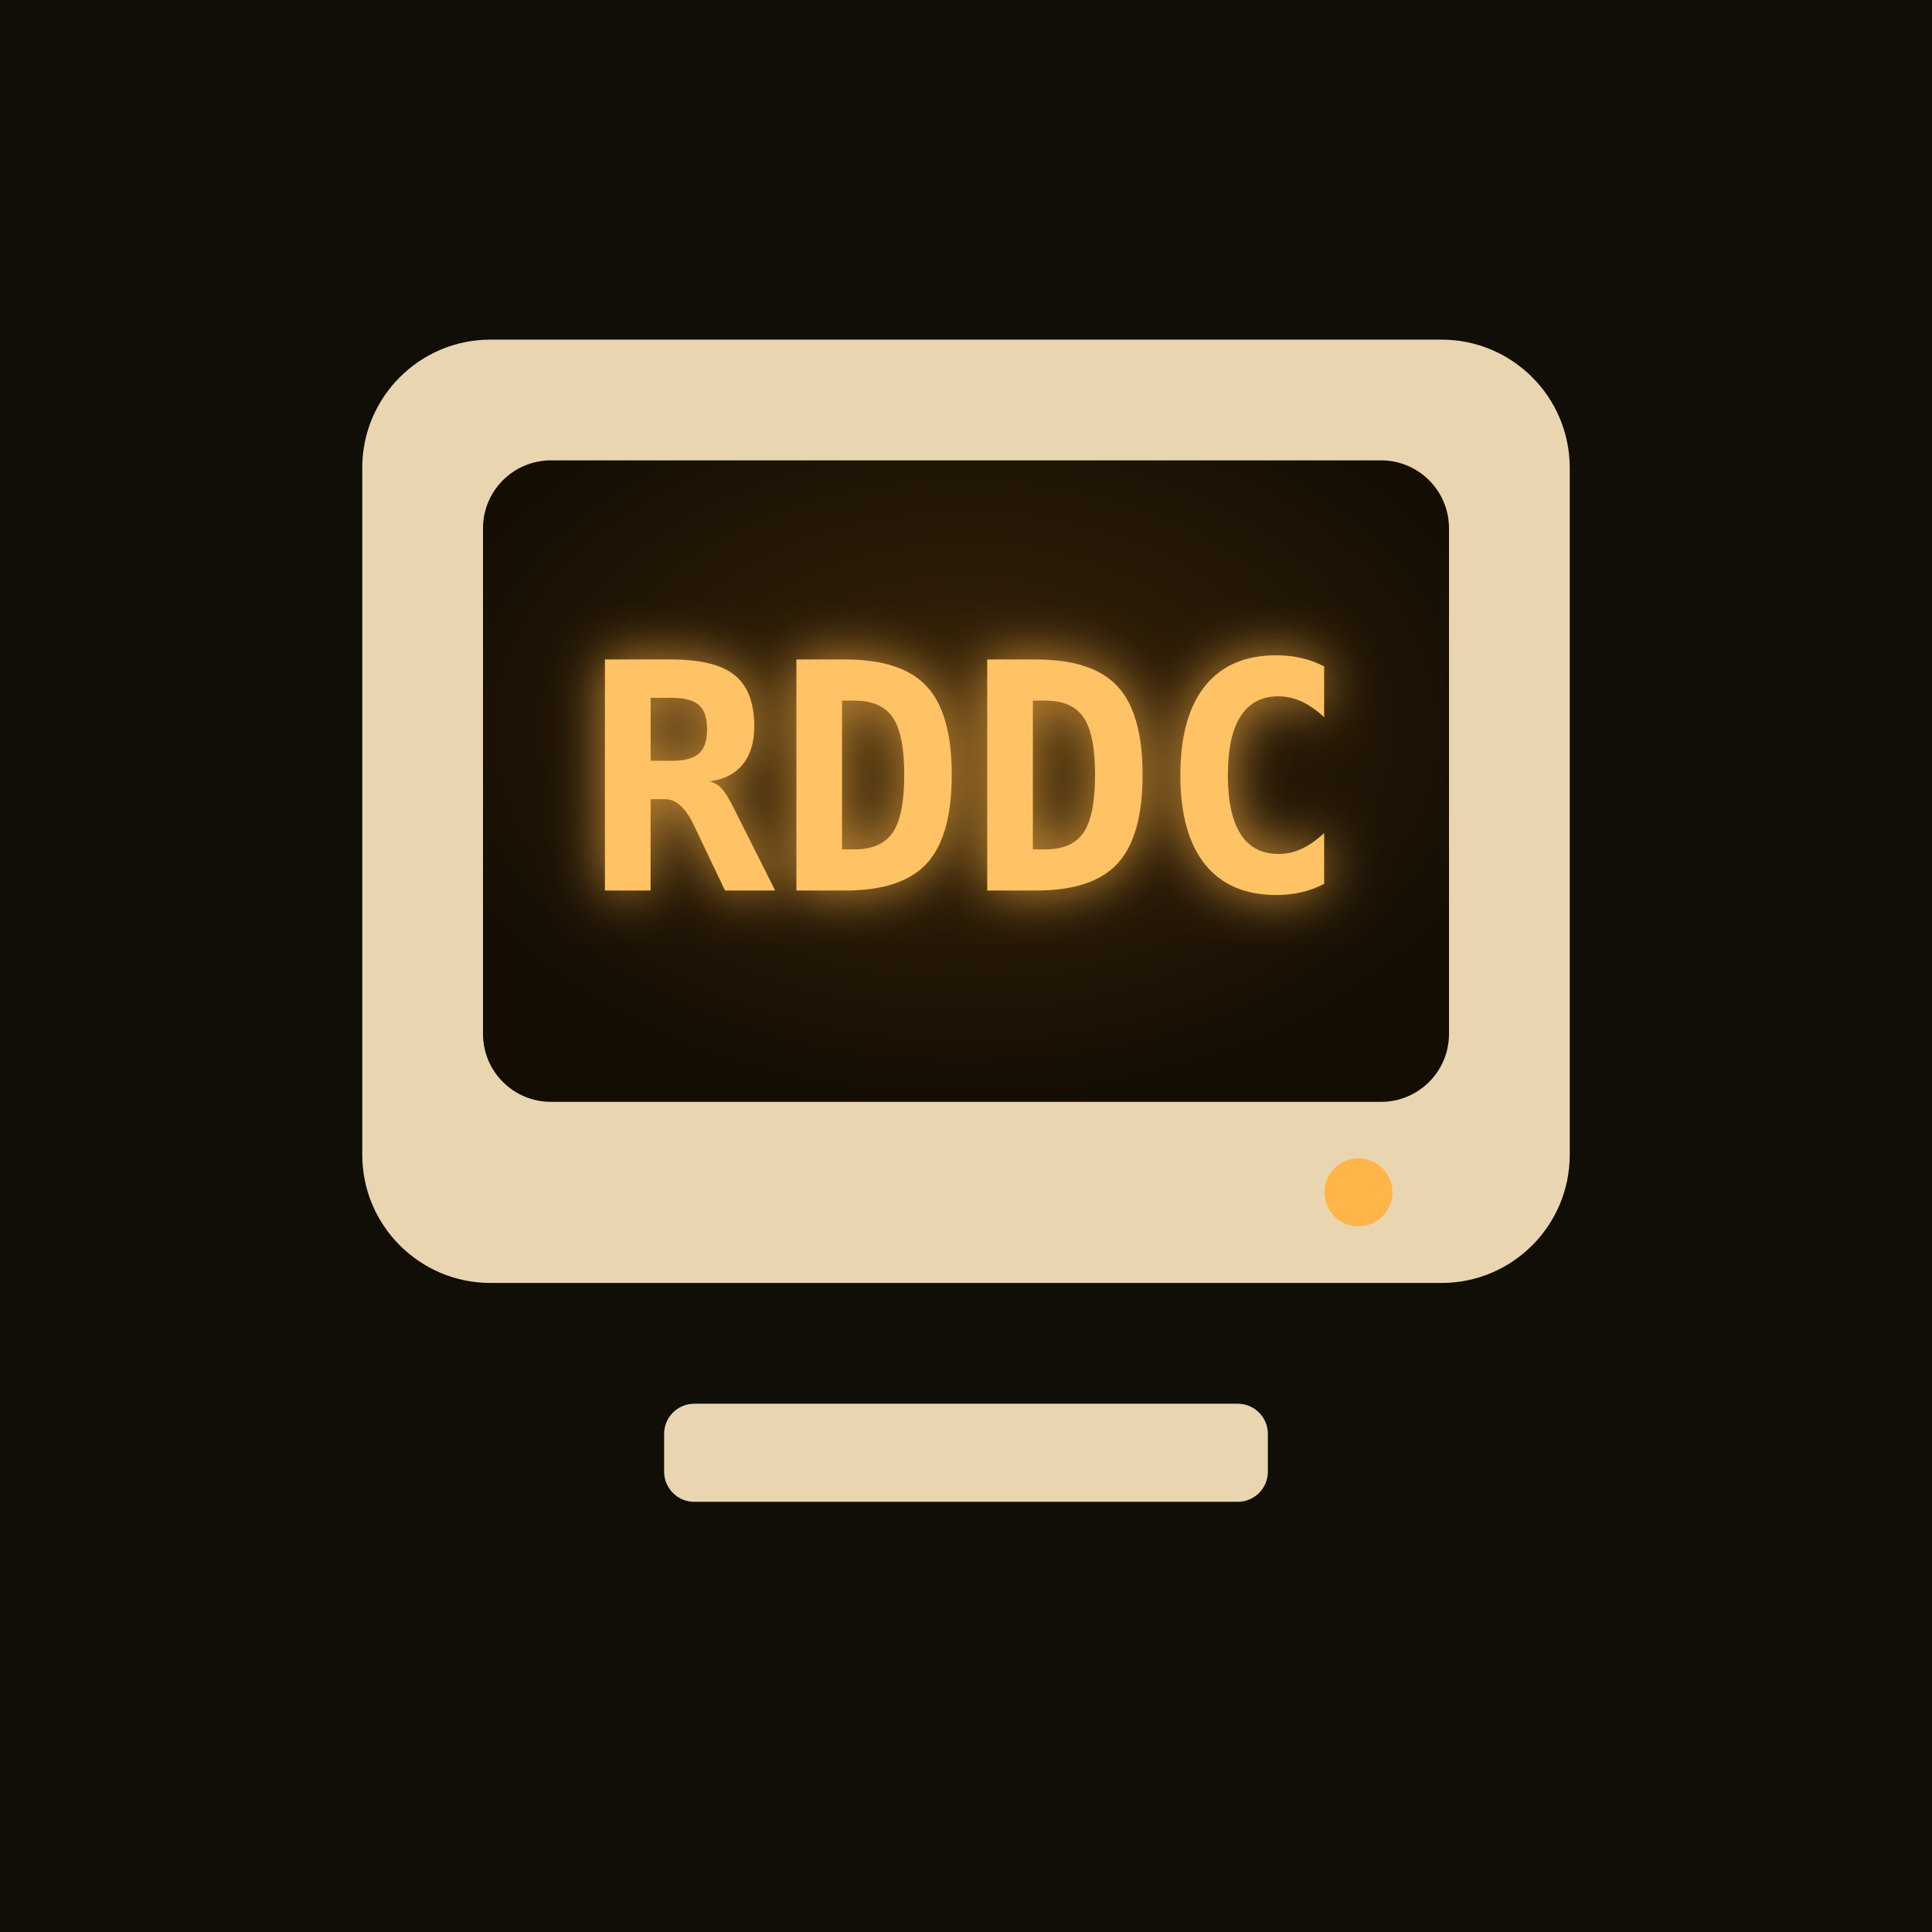
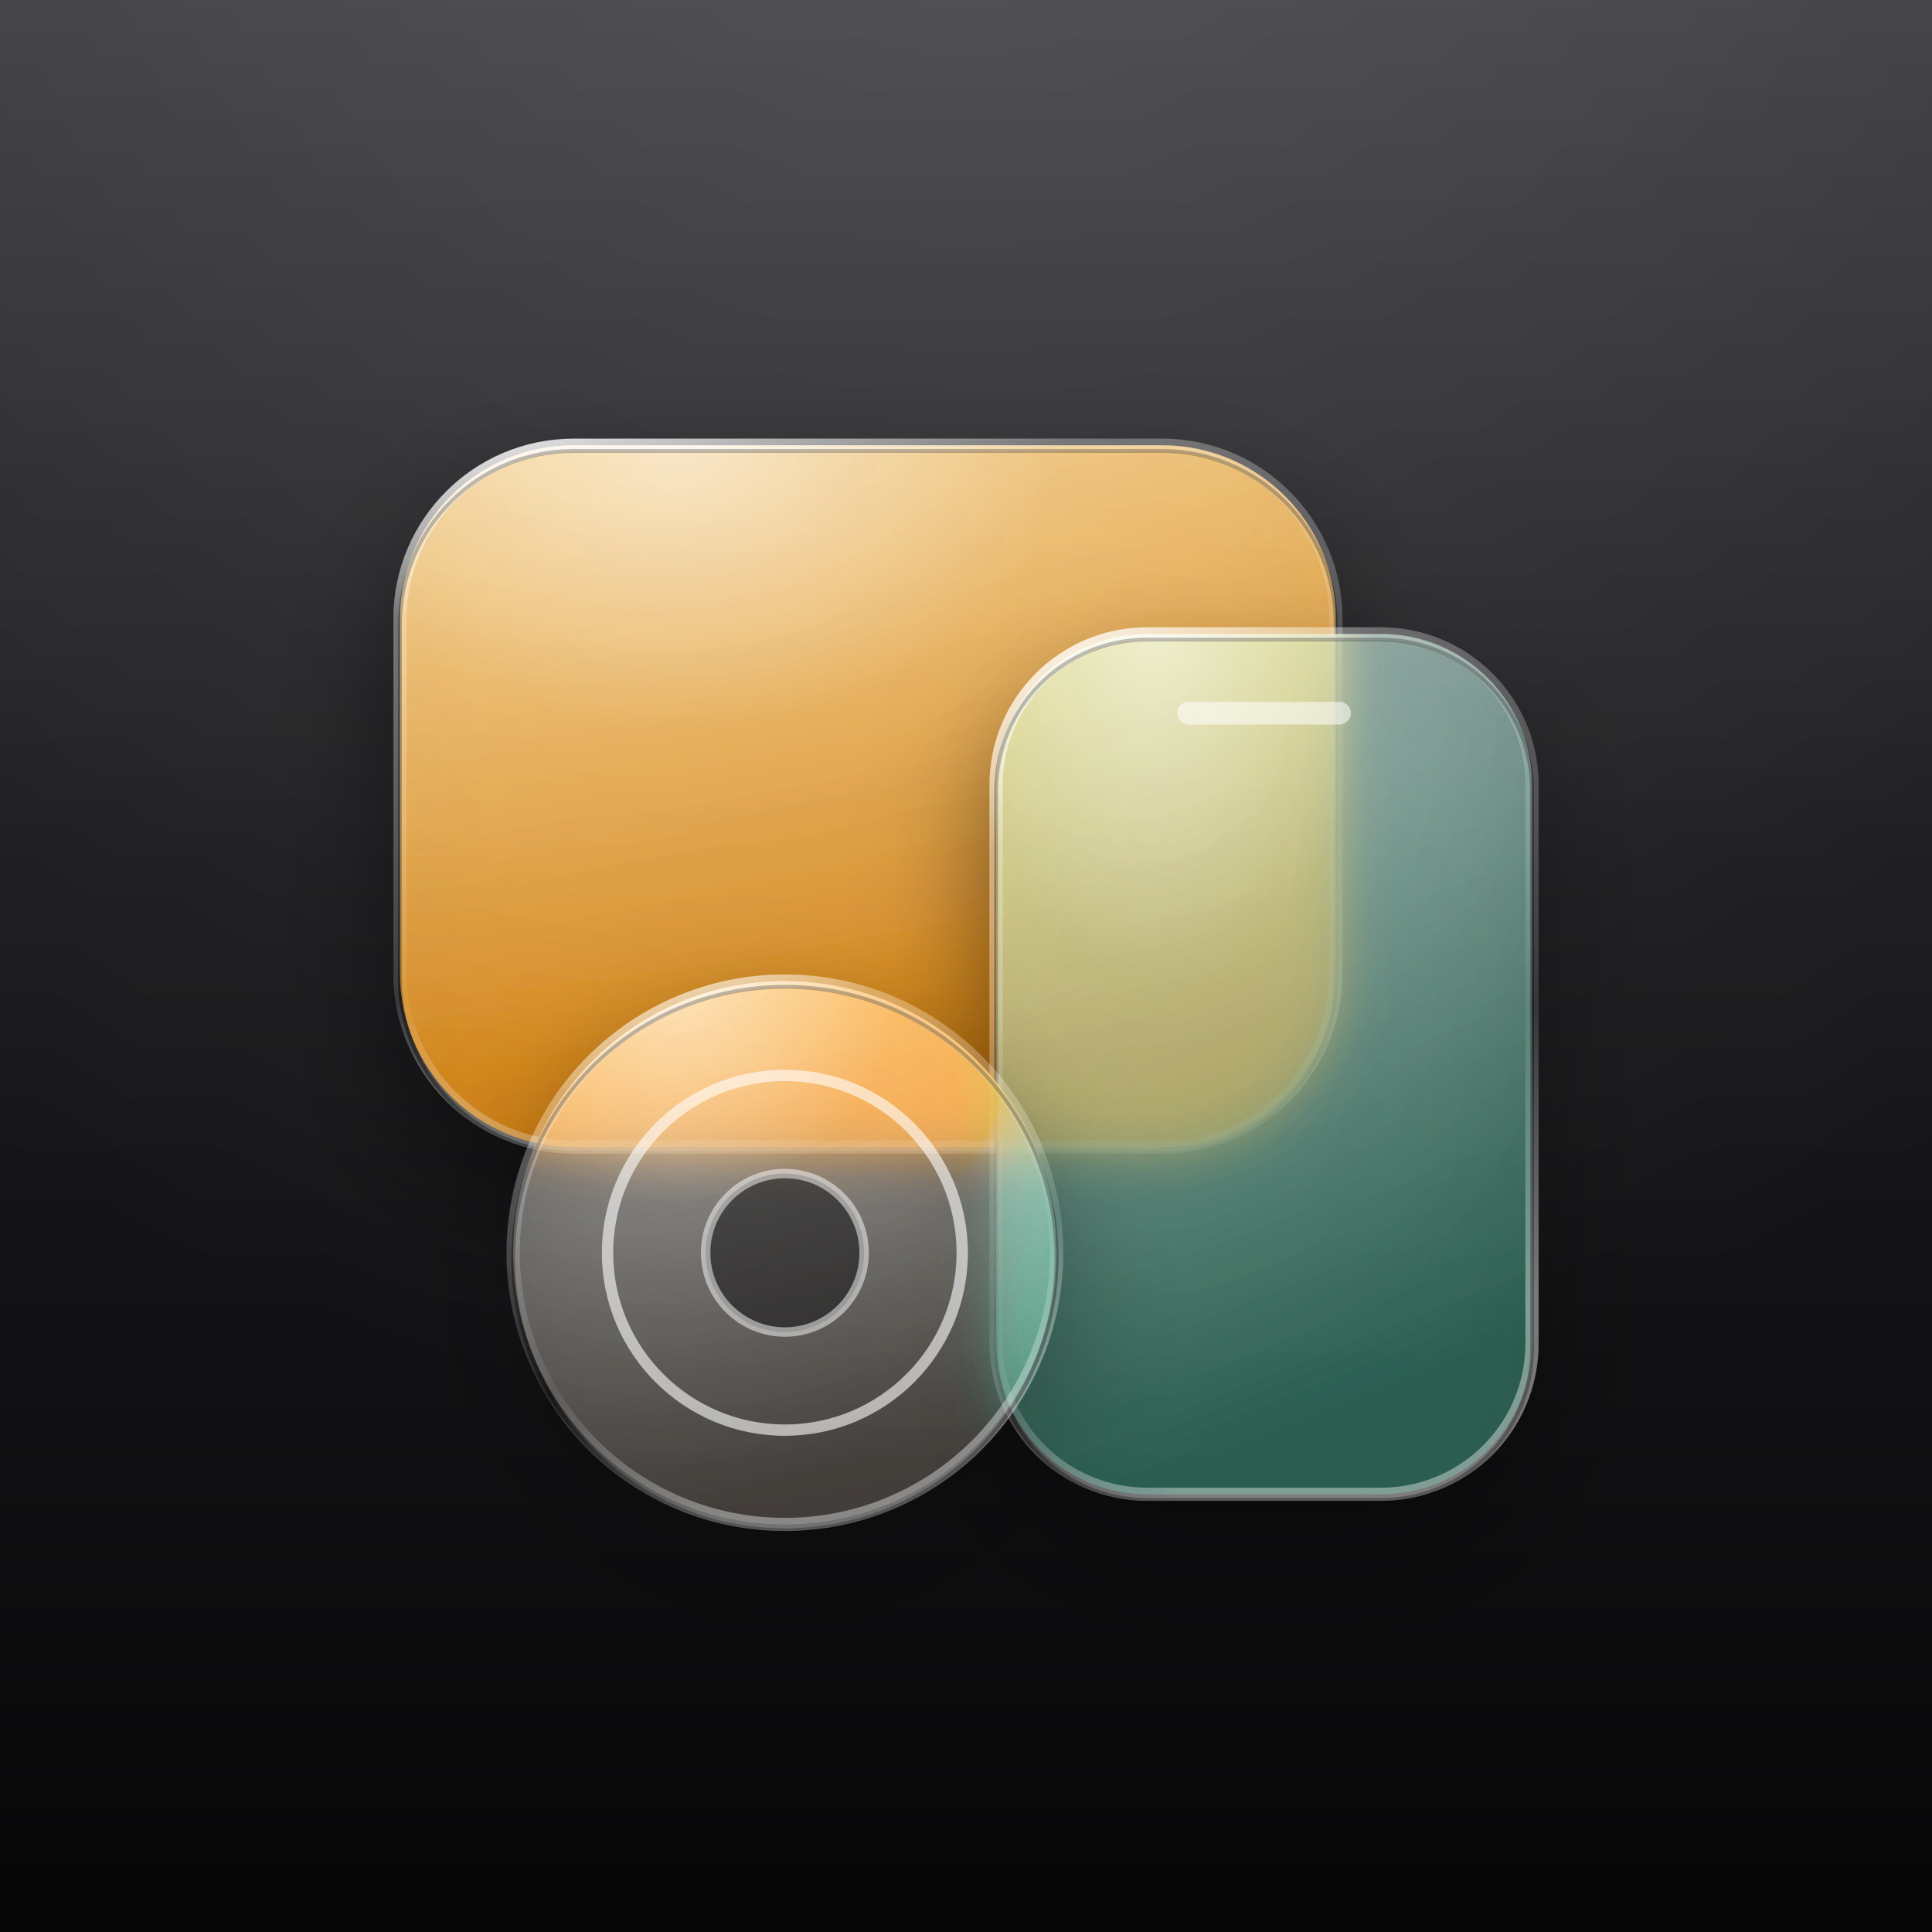
- <svg xmlns="http://www.w3.org/2000/svg" viewBox="0 0 512 512">
+ <svg xmlns="http://www.w3.org/2000/svg" viewBox="0 0 512 512" width="512" height="512">
  <defs>
-     <radialGradient id="g" cx=".5" cy=".42" r=".6">
-       <stop offset="0" stop-color="#3a2508" />
-       <stop offset="1" stop-color="#140d04" />
+     <linearGradient id="bg" x1="0" y1="0" x2="0" y2="1">
+       <stop offset="0" stop-color="#3a3a3e" />
+       <stop offset=".45" stop-color="#1b1b1e" />
+       <stop offset="1" stop-color="#060607" />
+     </linearGradient>
+     <radialGradient id="sheen" cx=".5" cy="-.15" r=".9">
+       <stop offset="0" stop-color="#fff" stop-opacity=".14" />
+       <stop offset="1" stop-color="#fff" stop-opacity="0" />
    </radialGradient>
-     <filter id="b" x="-20%" y="-20%" width="140%" height="140%">
+     <linearGradient id="tA" x1="0" y1="0" x2=".25" y2="1">
+       <stop offset="0" stop-color="#ffd892" stop-opacity="0.94" />
+       <stop offset="1" stop-color="#e48a10" stop-opacity="0.86" />
+     </linearGradient>
+     <linearGradient id="tB" x1="0" y1="0" x2=".25" y2="1">
+       <stop offset="0" stop-color="#d2f3ea" stop-opacity="0.62" />
+       <stop offset="1" stop-color="#3e8f79" stop-opacity="0.56" />
+     </linearGradient>
+     <linearGradient id="tC" x1="0" y1="0" x2=".25" y2="1">
+       <stop offset="0" stop-color="#ffffff" stop-opacity="0.42" />
+       <stop offset="1" stop-color="#f3e6cf" stop-opacity="0.18" />
+     </linearGradient>
+     <linearGradient id="rim" x1="0" y1="0" x2=".35" y2="1">
+       <stop offset="0" stop-color="#fff" stop-opacity=".95" />
+       <stop offset=".22" stop-color="#fff" stop-opacity=".28" />
+       <stop offset=".7" stop-color="#fff" stop-opacity=".06" />
+       <stop offset="1" stop-color="#fff" stop-opacity=".38" />
+     </linearGradient>
+     <radialGradient id="spec" cx=".3" cy="0" r=".9">
+       <stop offset="0" stop-color="#fff" stop-opacity=".55" />
+       <stop offset=".45" stop-color="#fff" stop-opacity=".08" />
+       <stop offset="1" stop-color="#fff" stop-opacity="0" />
+     </radialGradient>
+     <filter id="sh" x="-30%" y="-30%" width="160%" height="170%">
+       <feDropShadow dx="0" dy="16" stdDeviation="16" flood-color="#000" flood-opacity=".55" />
+     </filter>
+     <filter id="fr" x="-10%" y="-10%" width="120%" height="120%">
      <feGaussianBlur stdDeviation="7" />
+       <feColorMatrix type="saturate" values="1.35" />
+       <feComponentTransfer>
+         <feFuncR type="linear" slope="1.12" />
+         <feFuncG type="linear" slope="1.12" />
+         <feFuncB type="linear" slope="1.12" />
+       </feComponentTransfer>
    </filter>
  </defs>
-   <rect width="512" height="512" fill="#110d07" />
-   <rect x="96" y="90" width="320" height="250" rx="34" fill="#e9d6b0" />
-   <rect x="128" y="122" width="256" height="170" rx="18" fill="url(#g)" />
-   <text x="256" y="236" font-family="monospace" font-weight="700" font-size="84" text-anchor="middle" fill="#ffb547" filter="url(#b)" opacity=".8">RDDC</text>
-   <text x="256" y="236" font-family="monospace" font-weight="700" font-size="84" text-anchor="middle" fill="#ffc265">RDDC</text>
-   <rect x="176" y="372" width="160" height="26" rx="8" fill="#e9d6b0" />
-   <circle cx="360" cy="316" r="9" fill="#ffb547" />
+   <rect width="512" height="512" fill="url(#bg)" />
+   <rect width="512" height="512" fill="url(#sheen)" />
+   <g transform="translate(256 256) scale(1) translate(-256 -256) translate(14 0)">
+     <g filter="url(#sh)">
+       <clipPath id="cA">
+         <rect x="92" y="118" width="248" height="186" rx="46" />
+       </clipPath>
+       <g clip-path="url(#cA)">
+         <rect x="92" y="118" width="248" height="186" rx="46" fill="url(#tA)" />
+         <rect x="92" y="118" width="248" height="186" rx="46" fill="url(#spec)" />
+       </g>
+       <rect x="92" y="118" width="248" height="186" rx="46" fill="none" stroke="url(#rim)" stroke-width="3.5" />
+       <rect style="mix-blend-mode:multiply" x="92" y="118" width="248" height="186" rx="46" fill="none" stroke="#000" stroke-opacity=".25" stroke-width="1" transform="translate(0 1.5)" />
+     </g>
+     <g filter="url(#sh)">
+       <clipPath id="cB">
+         <rect x="250" y="168" width="142" height="228" rx="40" />
+       </clipPath>
+       <g clip-path="url(#cB)">
+         <g filter="url(#fr)">
+           <rect x="92" y="118" width="248" height="186" rx="46" fill="url(#tA)" />
+         </g>
+         <rect x="250" y="168" width="142" height="228" rx="40" fill="url(#tB)" />
+         <rect x="250" y="168" width="142" height="228" rx="40" fill="url(#spec)" />
+       </g>
+       <rect x="250" y="168" width="142" height="228" rx="40" fill="none" stroke="url(#rim)" stroke-width="3.5" />
+       <rect style="mix-blend-mode:multiply" x="250" y="168" width="142" height="228" rx="40" fill="none" stroke="#000" stroke-opacity=".25" stroke-width="1" transform="translate(0 1.5)" />
+     </g>
+     <g filter="url(#sh)">
+       <clipPath id="cC">
+         <circle cx="194" cy="332" r="72" />
+       </clipPath>
+       <g clip-path="url(#cC)">
+         <g filter="url(#fr)">
+           <rect x="92" y="118" width="248" height="186" rx="46" fill="url(#tA)" />
+           <rect x="250" y="168" width="142" height="228" rx="40" fill="url(#tB)" />
+         </g>
+         <circle cx="194" cy="332" r="72" fill="url(#tC)" />
+         <circle cx="194" cy="332" r="72" fill="url(#spec)" />
+       </g>
+       <circle cx="194" cy="332" r="72" fill="none" stroke="url(#rim)" stroke-width="3.5" />
+       <circle style="mix-blend-mode:multiply" cx="194" cy="332" r="72" fill="none" stroke="#000" stroke-opacity=".25" stroke-width="1" transform="translate(0 1.5)" />
+     </g>
+     <circle cx="194" cy="332" r="47" fill="none" stroke="#fff" stroke-opacity="0.6" stroke-width="3" />
+     <circle cx="194" cy="332" r="21" fill="#0c0c0e" fill-opacity=".5" stroke="#fff" stroke-opacity=".5" stroke-width="2.5" />
+     <rect x="298" y="186" width="46" height="6" rx="3" fill="#fff" fill-opacity=".55" />
+   </g>
</svg>
